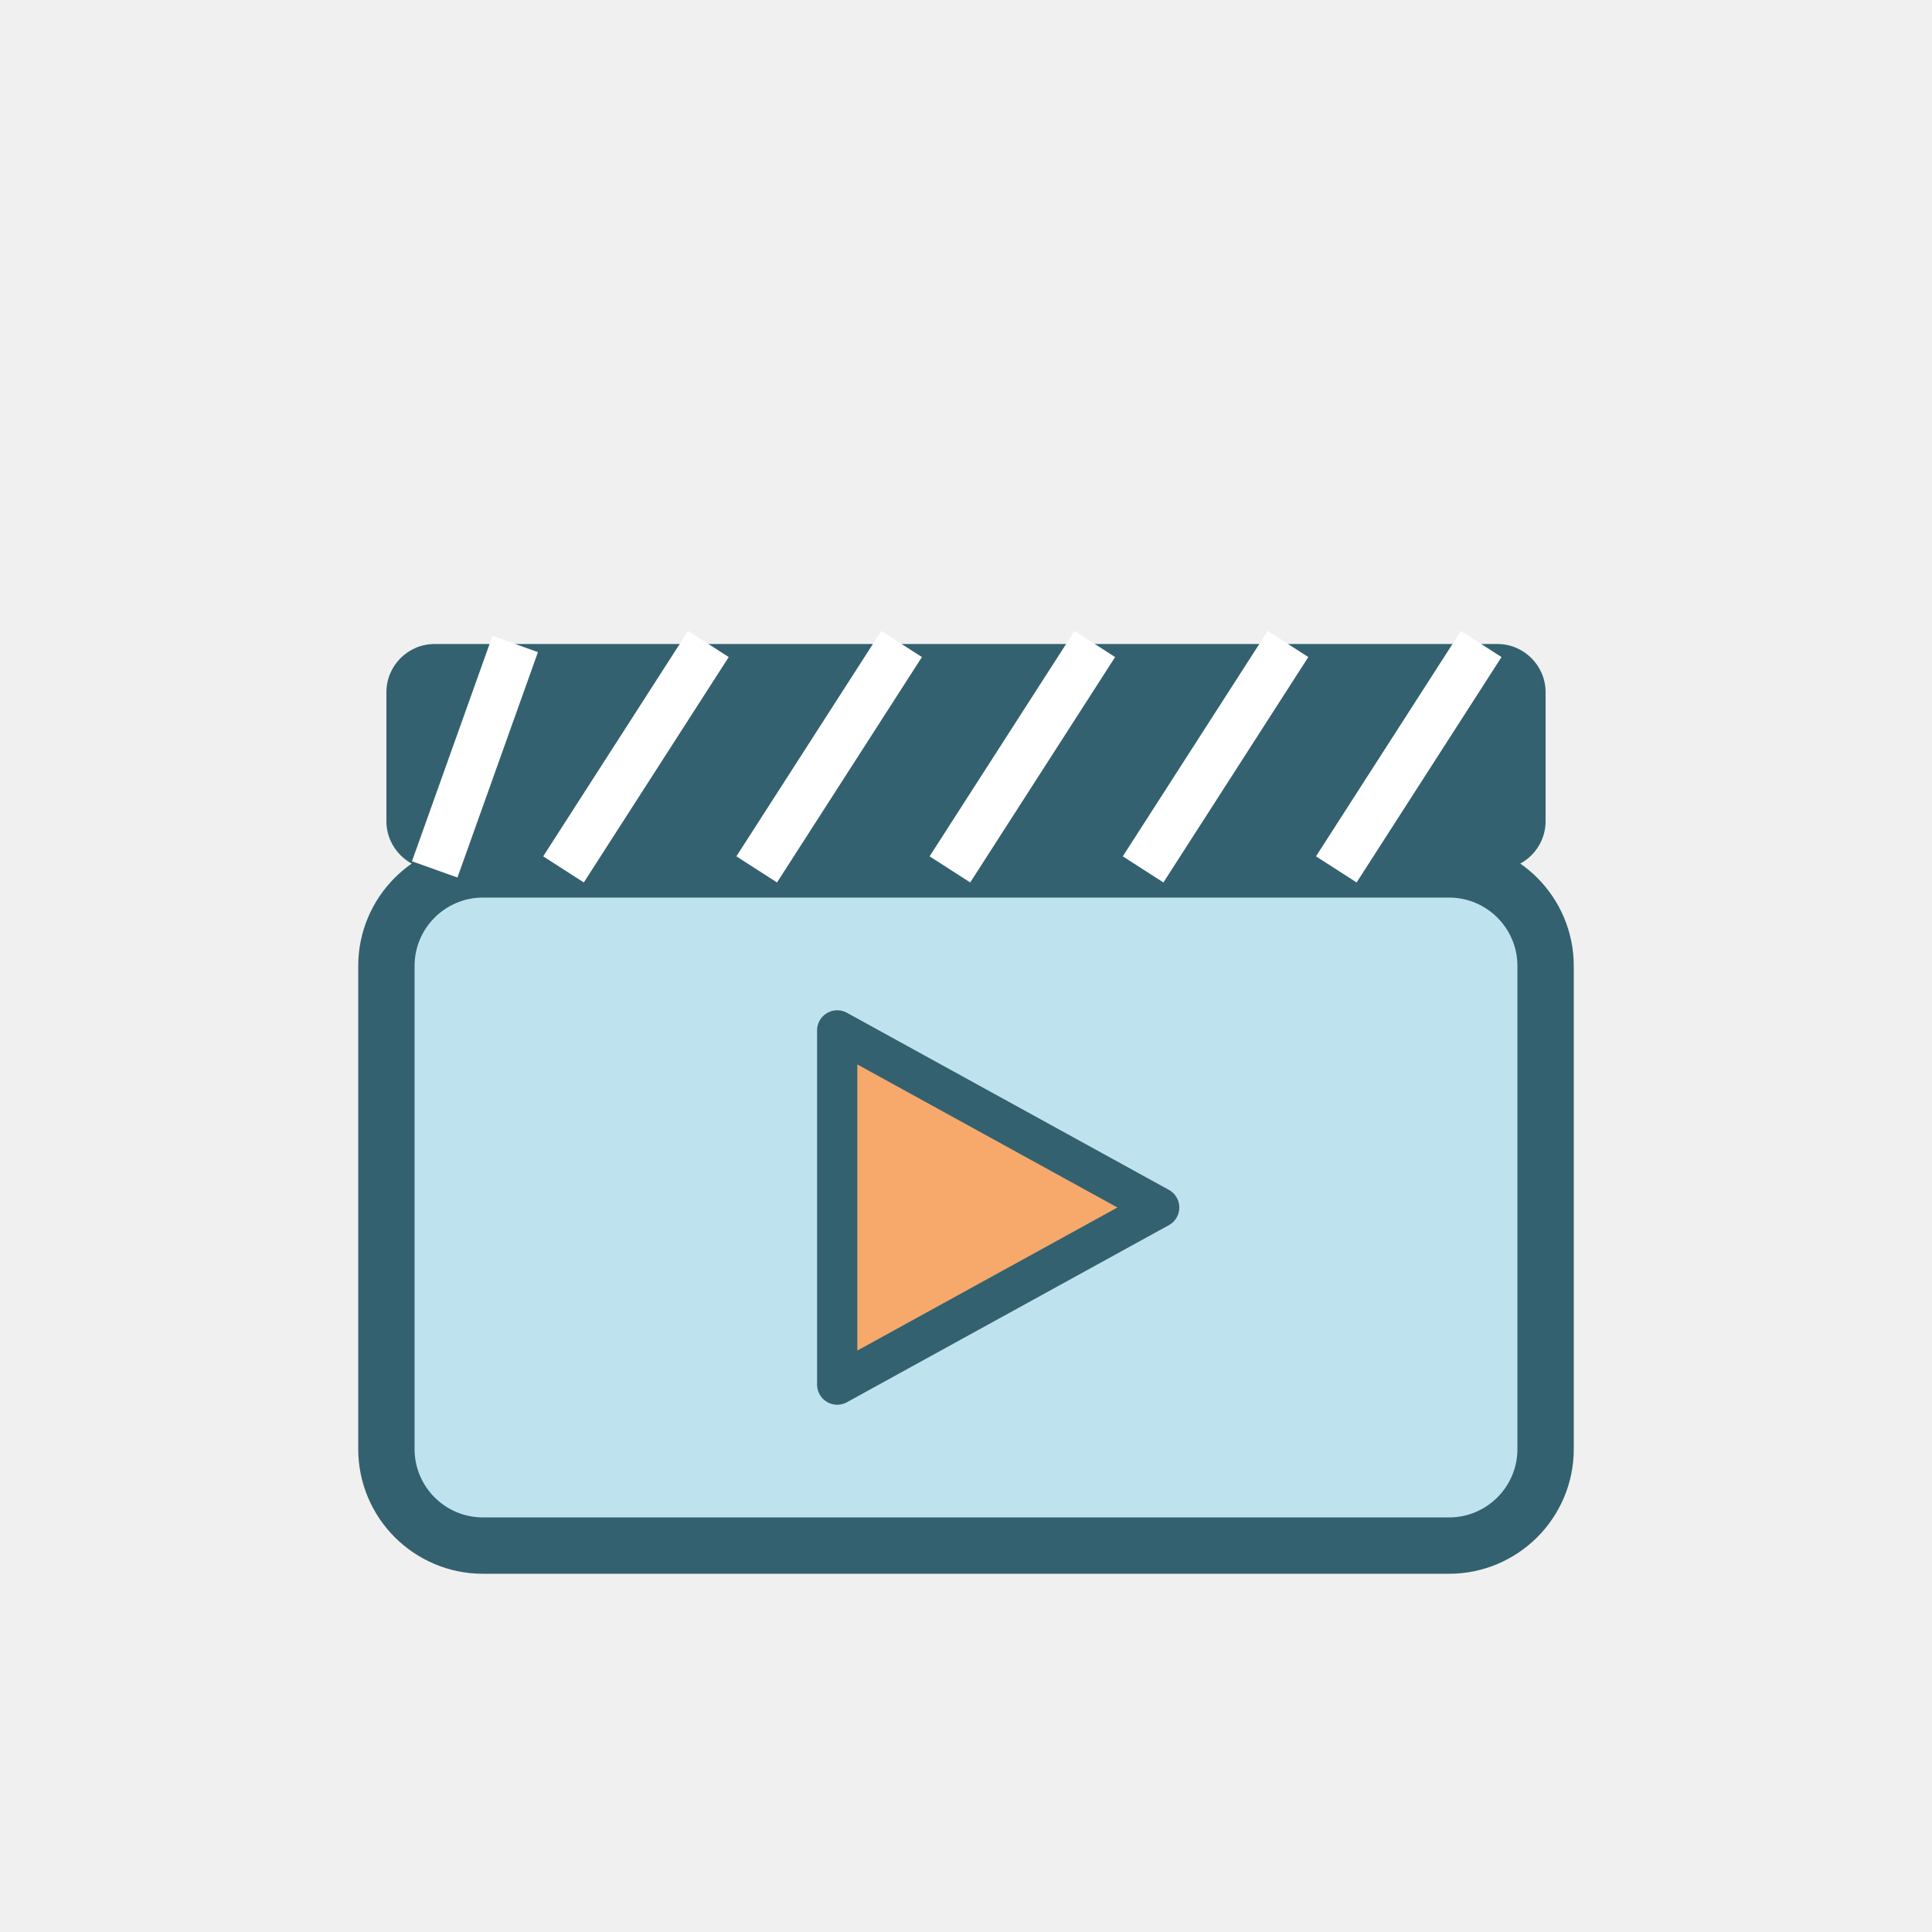
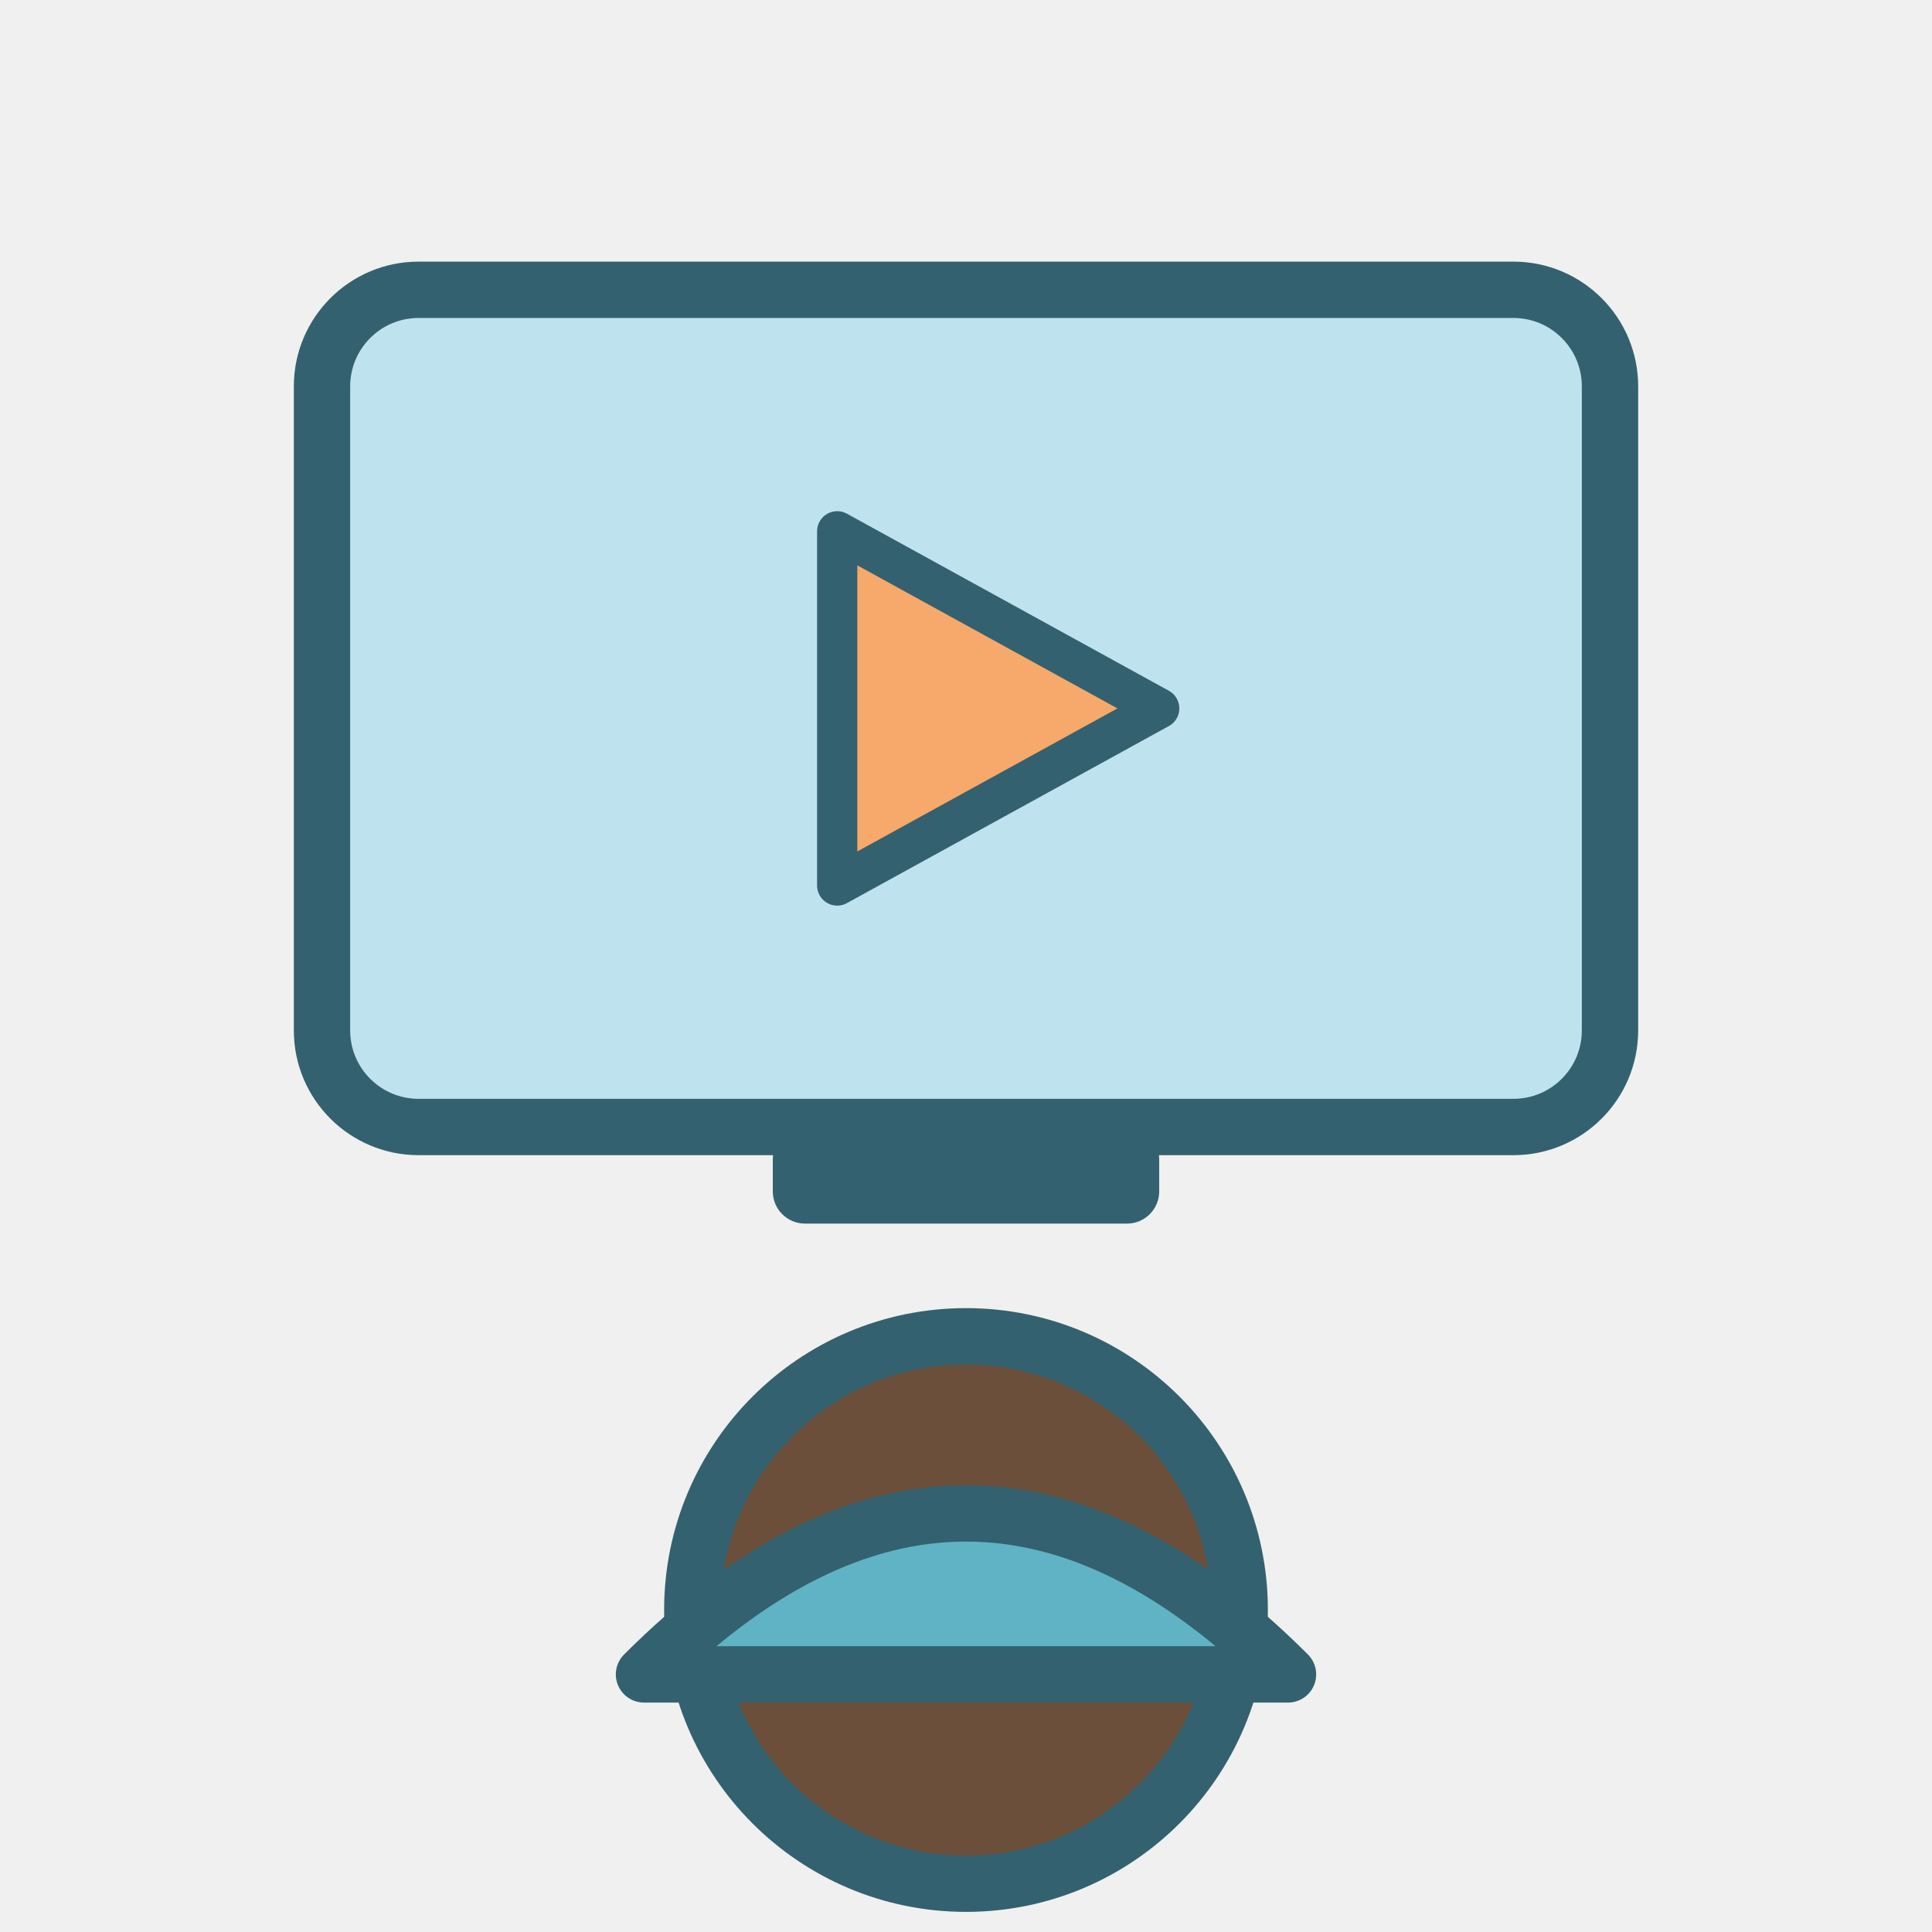
<svg xmlns="http://www.w3.org/2000/svg" viewBox="0 0 120 120" fill="none">
-   <rect x="24" y="54" width="72" height="42" rx="6" fill="#bfe3ee" stroke="#34616f" stroke-width="3.5" />
-   <rect x="24" y="40" width="72" height="14" rx="3" fill="#34616f" />
-   <path d="M32 40 l-5 14 M44 40 l-9 14 M56 40 l-9 14 M68 40 l-9 14 M80 40 l-9 14 M92 40 l-9 14" stroke="#ffffff" stroke-width="3" />
-   <path d="M52 64 L72 75 L52 86 Z" fill="#f6a96b" stroke="#34616f" stroke-width="2.5" stroke-linejoin="round" />
+   <rect x="20" y="18" width="80" height="52" rx="6" fill="#bfe3ee" stroke="#34616f" stroke-width="3.5" />
+   <path d="M52 33 L72 44 L52 55 Z" fill="#f6a96b" stroke="#34616f" stroke-width="2.5" stroke-linejoin="round" />
+   <rect x="48" y="70" width="24" height="6" rx="2" fill="#34616f" />
+   <circle cx="60" cy="100" r="17" fill="#6b4f3a" stroke="#34616f" stroke-width="3.5" />
+   <path d="M40 104 q20 -20 40 0 Z" fill="#5fb3c4" stroke="#34616f" stroke-width="3.5" stroke-linejoin="round" />
</svg>
